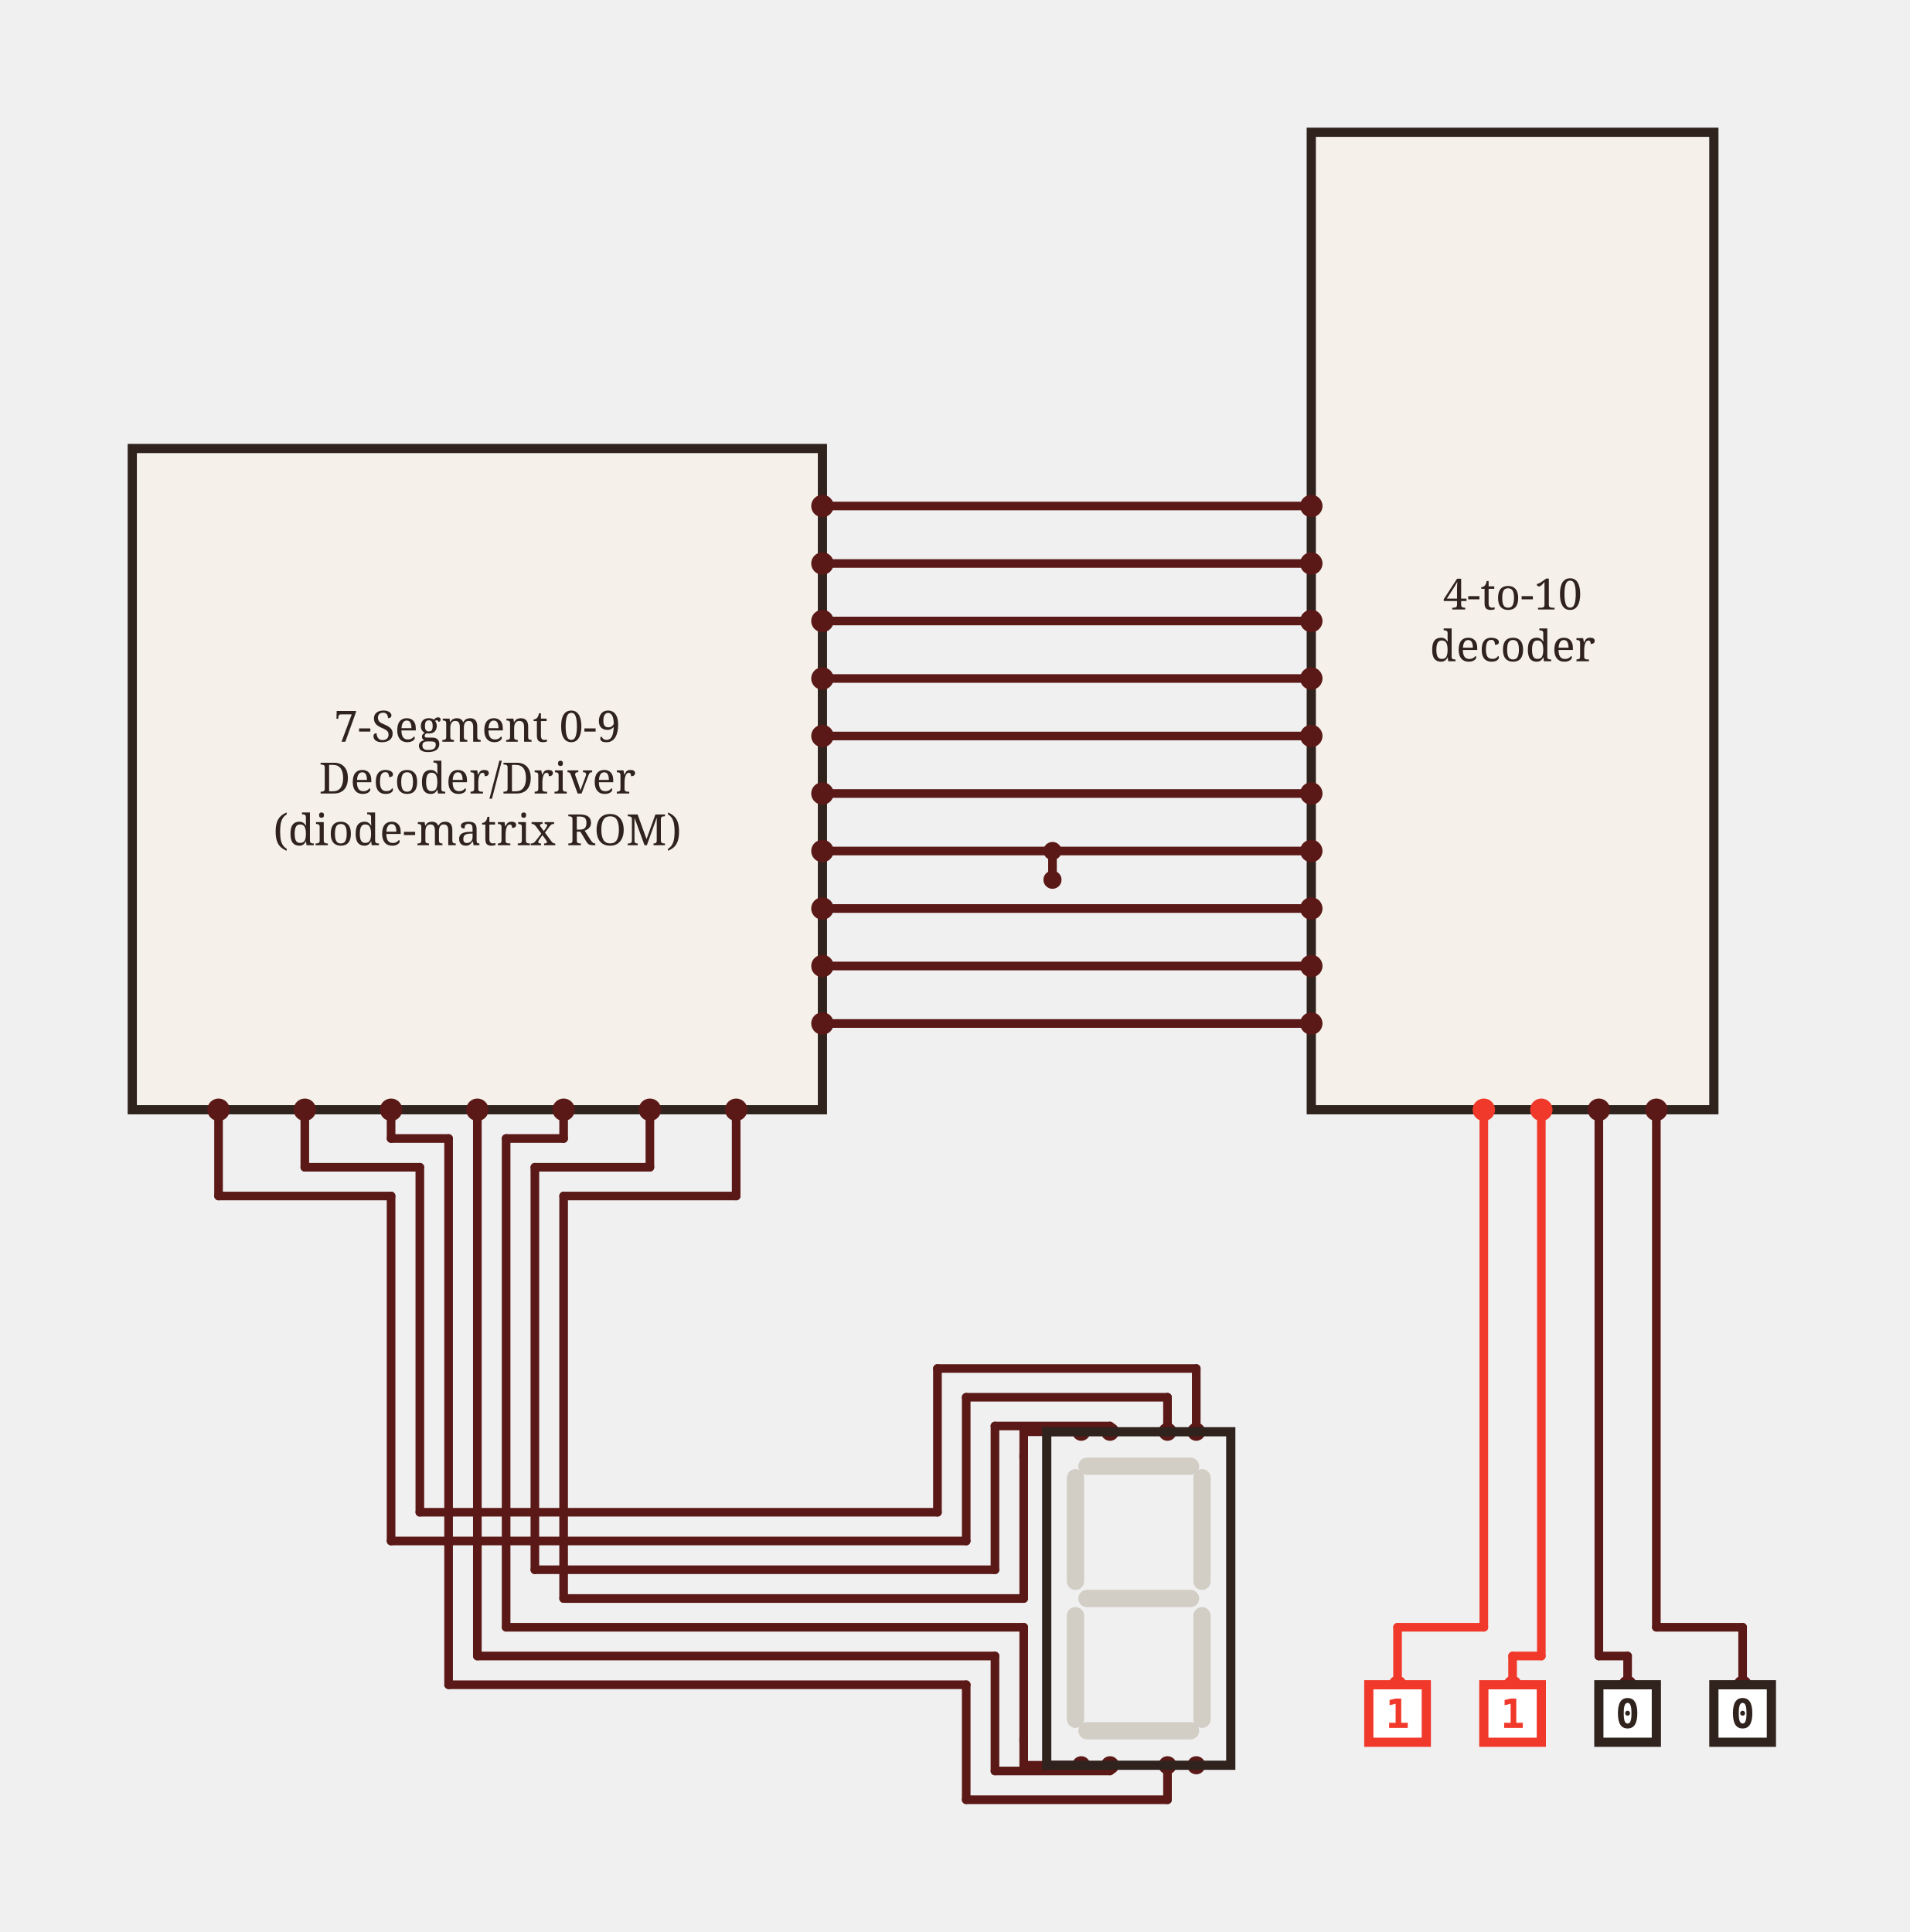
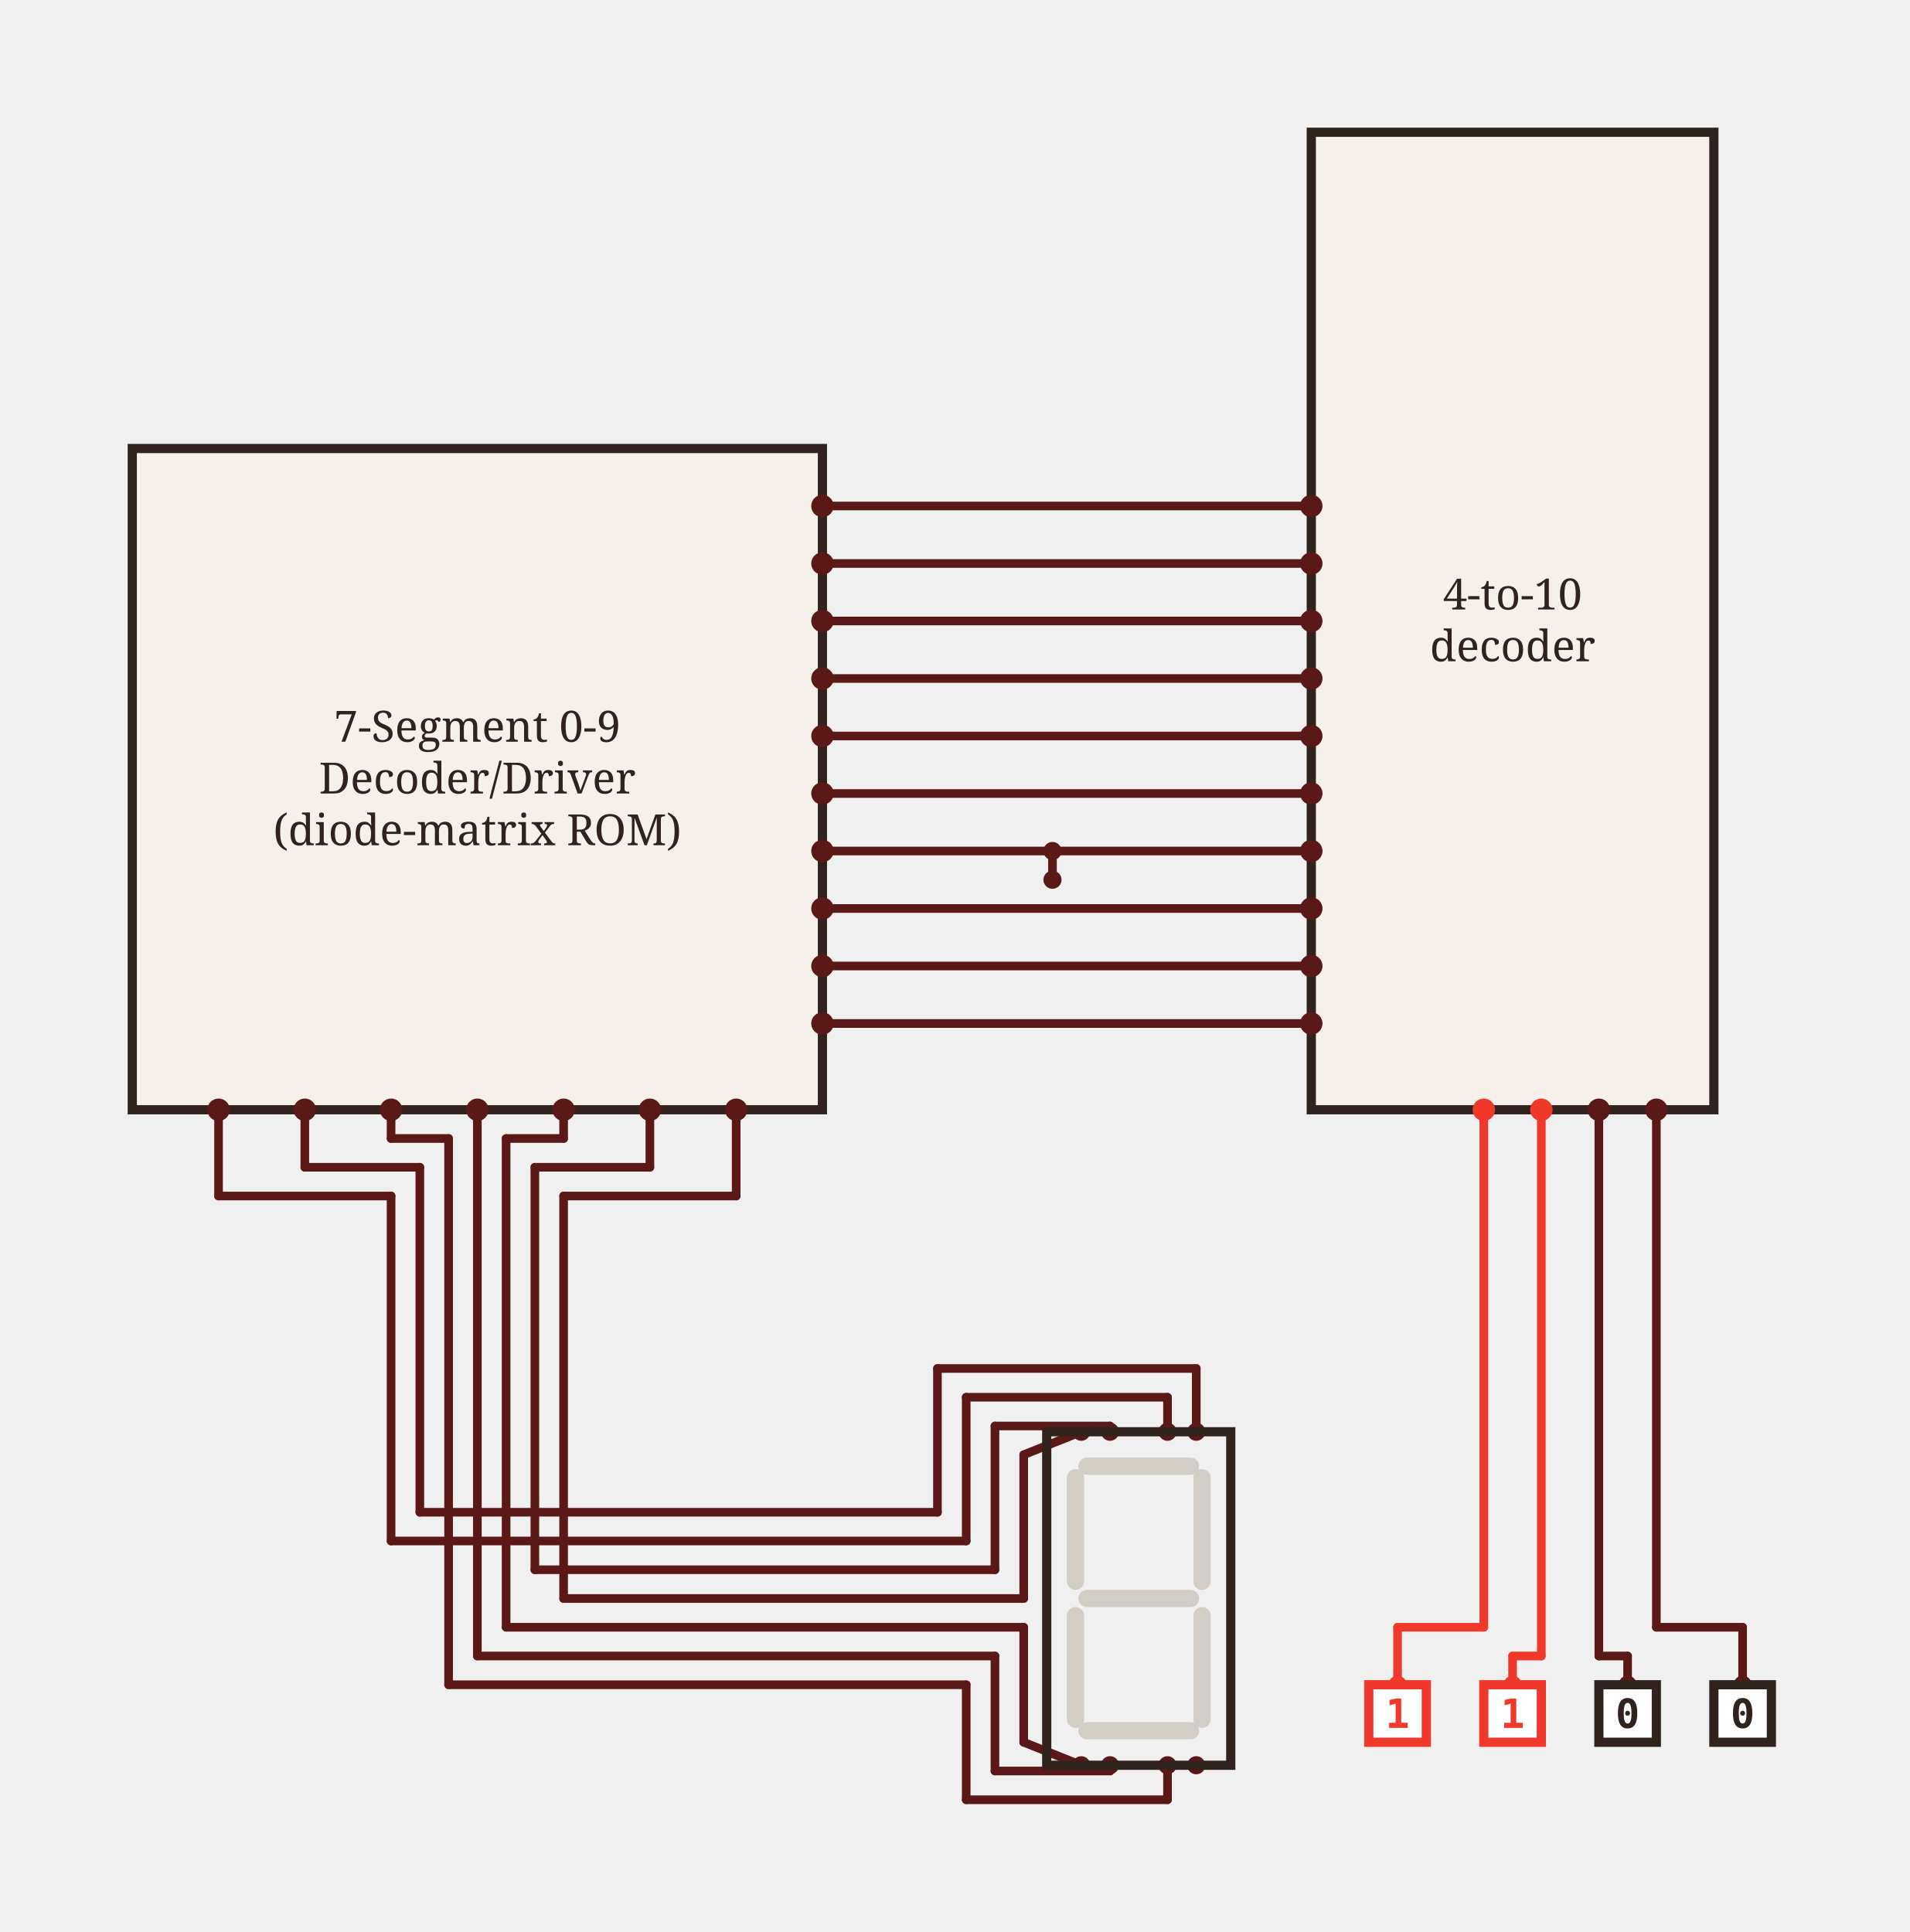
<svg xmlns="http://www.w3.org/2000/svg" width="1328" height="1344" viewBox="0 0 664 672">
  <g transform="translate(-284,-504)">
    <line x1="890" y1="1090" x2="890" y2="1070" stroke="#5a1816" stroke-width="3.0" stroke-linecap="round" />
    <line x1="850" y1="1090" x2="850" y2="1080" stroke="#5a1816" stroke-width="3.0" stroke-linecap="round" />
    <line x1="810" y1="1090" x2="810" y2="1080" stroke="#f0392a" stroke-width="3.0" stroke-linecap="round" />
    <line x1="770" y1="1090" x2="770" y2="1070" stroke="#f0392a" stroke-width="3.0" stroke-linecap="round" />
    <line x1="840" y1="1080" x2="850" y2="1080" stroke="#5a1816" stroke-width="3.0" stroke-linecap="round" />
    <line x1="840" y1="1080" x2="840" y2="890" stroke="#5a1816" stroke-width="3.0" stroke-linecap="round" />
    <line x1="890" y1="1070" x2="860" y2="1070" stroke="#5a1816" stroke-width="3.0" stroke-linecap="round" />
    <line x1="860" y1="1070" x2="860" y2="890" stroke="#5a1816" stroke-width="3.0" stroke-linecap="round" />
    <line x1="810" y1="1080" x2="820" y2="1080" stroke="#f0392a" stroke-width="3.0" stroke-linecap="round" />
    <line x1="820" y1="1080" x2="820" y2="890" stroke="#f0392a" stroke-width="3.0" stroke-linecap="round" />
    <line x1="770" y1="1070" x2="800" y2="1070" stroke="#f0392a" stroke-width="3.0" stroke-linecap="round" />
    <line x1="800" y1="1070" x2="800" y2="890" stroke="#f0392a" stroke-width="3.0" stroke-linecap="round" />
    <line x1="570" y1="860" x2="740" y2="860" stroke="#5a1816" stroke-width="3.0" stroke-linecap="round" />
    <line x1="570" y1="840" x2="740" y2="840" stroke="#5a1816" stroke-width="3.0" stroke-linecap="round" />
    <line x1="570" y1="820" x2="740" y2="820" stroke="#5a1816" stroke-width="3.0" stroke-linecap="round" />
    <line x1="570" y1="800" x2="650" y2="800" stroke="#5a1816" stroke-width="3.0" stroke-linecap="round" />
    <line x1="570" y1="780" x2="740" y2="780" stroke="#5a1816" stroke-width="3.0" stroke-linecap="round" />
    <line x1="570" y1="760" x2="740" y2="760" stroke="#5a1816" stroke-width="3.0" stroke-linecap="round" />
    <line x1="570" y1="740" x2="740" y2="740" stroke="#5a1816" stroke-width="3.0" stroke-linecap="round" />
    <line x1="570" y1="720" x2="740" y2="720" stroke="#5a1816" stroke-width="3.0" stroke-linecap="round" />
    <line x1="570" y1="700" x2="740" y2="700" stroke="#5a1816" stroke-width="3.0" stroke-linecap="round" />
    <line x1="570" y1="680" x2="740" y2="680" stroke="#5a1816" stroke-width="3.0" stroke-linecap="round" />
    <line x1="360" y1="890" x2="360" y2="920" stroke="#5a1816" stroke-width="3.0" stroke-linecap="round" />
    <line x1="390" y1="890" x2="390" y2="910" stroke="#5a1816" stroke-width="3.0" stroke-linecap="round" />
    <line x1="420" y1="890" x2="420" y2="900" stroke="#5a1816" stroke-width="3.0" stroke-linecap="round" />
    <line x1="450" y1="890" x2="450" y2="1080" stroke="#5a1816" stroke-width="3.0" stroke-linecap="round" />
    <line x1="480" y1="890" x2="480" y2="900" stroke="#5a1816" stroke-width="3.0" stroke-linecap="round" />
    <line x1="510" y1="890" x2="510" y2="910" stroke="#5a1816" stroke-width="3.0" stroke-linecap="round" />
    <line x1="540" y1="890" x2="540" y2="920" stroke="#5a1816" stroke-width="3.0" stroke-linecap="round" />
-     <polyline points="660,1002 640,1002 640,1010" fill="none" stroke="#5a1816" stroke-width="3.0" stroke-linecap="square" stroke-linejoin="miter" />
    <line x1="670" y1="1002" x2="670" y2="1000" stroke="#5a1816" stroke-width="3.0" stroke-linecap="round" />
    <line x1="690" y1="1002" x2="690" y2="990" stroke="#5a1816" stroke-width="3.0" stroke-linecap="round" />
    <line x1="700" y1="1002" x2="700" y2="980" stroke="#5a1816" stroke-width="3.0" stroke-linecap="round" />
-     <polyline points="660,1118 640,1118 640,1110" fill="none" stroke="#5a1816" stroke-width="3.0" stroke-linecap="square" stroke-linejoin="miter" />
    <line x1="670" y1="1118" x2="670" y2="1120" stroke="#5a1816" stroke-width="3.0" stroke-linecap="round" />
    <line x1="690" y1="1118" x2="690" y2="1130" stroke="#5a1816" stroke-width="3.0" stroke-linecap="round" />
    <line x1="700" y1="980" x2="610" y2="980" stroke="#5a1816" stroke-width="3.0" stroke-linecap="round" />
    <line x1="670" y1="1120" x2="630" y2="1120" stroke="#5a1816" stroke-width="3.0" stroke-linecap="round" />
    <line x1="640" y1="1110" x2="640" y2="1070" stroke="#5a1816" stroke-width="3.0" stroke-linecap="round" />
    <line x1="630" y1="1120" x2="630" y2="1080" stroke="#5a1816" stroke-width="3.0" stroke-linecap="round" />
    <line x1="690" y1="1130" x2="620" y2="1130" stroke="#5a1816" stroke-width="3.0" stroke-linecap="round" />
    <line x1="620" y1="1130" x2="620" y2="1090" stroke="#5a1816" stroke-width="3.0" stroke-linecap="round" />
    <line x1="640" y1="1070" x2="460" y2="1070" stroke="#5a1816" stroke-width="3.0" stroke-linecap="round" />
    <line x1="630" y1="1080" x2="450" y2="1080" stroke="#5a1816" stroke-width="3.0" stroke-linecap="round" />
    <line x1="620" y1="1090" x2="440" y2="1090" stroke="#5a1816" stroke-width="3.0" stroke-linecap="round" />
    <line x1="640" y1="1010" x2="640" y2="1060" stroke="#5a1816" stroke-width="3.0" stroke-linecap="round" />
    <line x1="670" y1="1000" x2="630" y2="1000" stroke="#5a1816" stroke-width="3.0" stroke-linecap="round" />
    <line x1="630" y1="1000" x2="630" y2="1050" stroke="#5a1816" stroke-width="3.0" stroke-linecap="round" />
    <line x1="690" y1="990" x2="620" y2="990" stroke="#5a1816" stroke-width="3.0" stroke-linecap="round" />
    <line x1="620" y1="990" x2="620" y2="1040" stroke="#5a1816" stroke-width="3.0" stroke-linecap="round" />
    <line x1="610" y1="980" x2="610" y2="1030" stroke="#5a1816" stroke-width="3.0" stroke-linecap="round" />
    <line x1="630" y1="1050" x2="470" y2="1050" stroke="#5a1816" stroke-width="3.0" stroke-linecap="round" />
    <line x1="620" y1="1040" x2="420" y2="1040" stroke="#5a1816" stroke-width="3.0" stroke-linecap="round" />
    <line x1="610" y1="1030" x2="430" y2="1030" stroke="#5a1816" stroke-width="3.0" stroke-linecap="round" />
    <line x1="640" y1="1060" x2="480" y2="1060" stroke="#5a1816" stroke-width="3.0" stroke-linecap="round" />
    <line x1="420" y1="900" x2="440" y2="900" stroke="#5a1816" stroke-width="3.0" stroke-linecap="round" />
    <line x1="440" y1="900" x2="440" y2="1090" stroke="#5a1816" stroke-width="3.0" stroke-linecap="round" />
    <line x1="390" y1="910" x2="430" y2="910" stroke="#5a1816" stroke-width="3.0" stroke-linecap="round" />
    <line x1="430" y1="910" x2="430" y2="1030" stroke="#5a1816" stroke-width="3.0" stroke-linecap="round" />
    <line x1="360" y1="920" x2="420" y2="920" stroke="#5a1816" stroke-width="3.0" stroke-linecap="round" />
    <line x1="420" y1="920" x2="420" y2="1040" stroke="#5a1816" stroke-width="3.0" stroke-linecap="round" />
    <line x1="480" y1="900" x2="460" y2="900" stroke="#5a1816" stroke-width="3.0" stroke-linecap="round" />
    <line x1="460" y1="900" x2="460" y2="1070" stroke="#5a1816" stroke-width="3.0" stroke-linecap="round" />
    <line x1="510" y1="910" x2="470" y2="910" stroke="#5a1816" stroke-width="3.0" stroke-linecap="round" />
    <line x1="540" y1="920" x2="480" y2="920" stroke="#5a1816" stroke-width="3.0" stroke-linecap="round" />
    <line x1="480" y1="920" x2="480" y2="1060" stroke="#5a1816" stroke-width="3.0" stroke-linecap="round" />
    <line x1="470" y1="910" x2="470" y2="1050" stroke="#5a1816" stroke-width="3.0" stroke-linecap="round" />
    <line x1="740" y1="800" x2="650" y2="800" stroke="#5a1816" stroke-width="3.0" stroke-linecap="round" />
    <line x1="650" y1="810" x2="650" y2="800" stroke="#5a1816" stroke-width="3.0" stroke-linecap="round" />
+     <line x1="660" y1="1002" x2="640" y2="1010" stroke="#5a1816" stroke-width="3.0" stroke-linecap="round" />
+     <line x1="660" y1="1118" x2="640" y2="1110" stroke="#5a1816" stroke-width="3.0" stroke-linecap="round" />
    <circle cx="890" cy="1090" r="3.15" fill="#5a1816" />
    <circle cx="850" cy="1090" r="3.15" fill="#5a1816" />
    <circle cx="810" cy="1090" r="3.15" fill="#f0392a" />
    <circle cx="770" cy="1090" r="3.15" fill="#f0392a" />
    <circle cx="570" cy="860" r="3.15" fill="#5a1816" />
    <circle cx="570" cy="840" r="3.15" fill="#5a1816" />
    <circle cx="570" cy="820" r="3.15" fill="#5a1816" />
    <circle cx="570" cy="800" r="3.15" fill="#5a1816" />
    <circle cx="570" cy="780" r="3.15" fill="#5a1816" />
    <circle cx="570" cy="760" r="3.15" fill="#5a1816" />
    <circle cx="570" cy="740" r="3.15" fill="#5a1816" />
    <circle cx="570" cy="720" r="3.15" fill="#5a1816" />
    <circle cx="570" cy="700" r="3.15" fill="#5a1816" />
    <circle cx="570" cy="680" r="3.15" fill="#5a1816" />
    <circle cx="360" cy="890" r="3.15" fill="#5a1816" />
    <circle cx="390" cy="890" r="3.15" fill="#5a1816" />
    <circle cx="420" cy="890" r="3.15" fill="#5a1816" />
    <circle cx="450" cy="890" r="3.15" fill="#5a1816" />
    <circle cx="480" cy="890" r="3.15" fill="#5a1816" />
    <circle cx="510" cy="890" r="3.15" fill="#5a1816" />
    <circle cx="540" cy="890" r="3.15" fill="#5a1816" />
    <circle cx="660" cy="1002" r="3.15" fill="#5a1816" />
    <circle cx="670" cy="1002" r="3.15" fill="#5a1816" />
    <circle cx="690" cy="1002" r="3.15" fill="#5a1816" />
    <circle cx="700" cy="1002" r="3.15" fill="#5a1816" />
    <circle cx="660" cy="1118" r="3.15" fill="#5a1816" />
    <circle cx="670" cy="1118" r="3.15" fill="#5a1816" />
    <circle cx="690" cy="1118" r="3.15" fill="#5a1816" />
    <circle cx="700" cy="1118" r="3.15" fill="#5a1816" />
    <circle cx="740" cy="860" r="3.15" fill="#5a1816" />
    <circle cx="740" cy="840" r="3.15" fill="#5a1816" />
    <circle cx="740" cy="820" r="3.15" fill="#5a1816" />
    <circle cx="740" cy="800" r="3.15" fill="#5a1816" />
    <circle cx="740" cy="780" r="3.15" fill="#5a1816" />
    <circle cx="740" cy="760" r="3.15" fill="#5a1816" />
    <circle cx="740" cy="740" r="3.15" fill="#5a1816" />
    <circle cx="740" cy="720" r="3.15" fill="#5a1816" />
    <circle cx="740" cy="700" r="3.15" fill="#5a1816" />
    <circle cx="740" cy="680" r="3.15" fill="#5a1816" />
    <circle cx="840" cy="890" r="3.15" fill="#5a1816" />
    <circle cx="860" cy="890" r="3.15" fill="#5a1816" />
    <circle cx="800" cy="890" r="3.15" fill="#f0392a" />
    <circle cx="820" cy="890" r="3.15" fill="#f0392a" />
    <circle cx="650" cy="810" r="3.15" fill="#5a1816" />
    <circle cx="650" cy="800" r="3.15" fill="#5a1816" />
    <rect x="880" y="1090" width="20" height="20" fill="#ffffff" stroke="#30231e" stroke-width="3.2" />
    <text x="890" y="1105" font-family="Fira Code, ui-monospace, monospace" font-size="14" font-weight="600" text-anchor="middle" fill="#30231e">0</text>
    <rect x="840" y="1090" width="20" height="20" fill="#ffffff" stroke="#30231e" stroke-width="3.2" />
    <text x="850" y="1105" font-family="Fira Code, ui-monospace, monospace" font-size="14" font-weight="600" text-anchor="middle" fill="#30231e">0</text>
    <rect x="800" y="1090" width="20" height="20" fill="#ffffff" stroke="#f0392a" stroke-width="3.2" />
    <text x="810" y="1105" font-family="Fira Code, ui-monospace, monospace" font-size="14" font-weight="600" text-anchor="middle" fill="#f0392a">1</text>
    <rect x="760" y="1090" width="20" height="20" fill="#ffffff" stroke="#f0392a" stroke-width="3.2" />
    <text x="770" y="1105" font-family="Fira Code, ui-monospace, monospace" font-size="14" font-weight="600" text-anchor="middle" fill="#f0392a">1</text>
    <g transform="translate(680,1060) rotate(0)">
      <rect x="-32" y="-58" width="64" height="116" fill="none" stroke="#30231e" stroke-width="3.2" />
      <path d="M -18 -46 L 18 -46" stroke="#d2cdc5" stroke-width="6" stroke-linecap="round" />
      <path d="M 22 -42 L 22 -6" stroke="#d2cdc5" stroke-width="6" stroke-linecap="round" />
      <path d="M 22 6 L 22 42" stroke="#d2cdc5" stroke-width="6" stroke-linecap="round" />
      <path d="M -18 46 L 18 46" stroke="#d2cdc5" stroke-width="6" stroke-linecap="round" />
      <path d="M -22 6 L -22 42" stroke="#d2cdc5" stroke-width="6" stroke-linecap="round" />
      <path d="M -22 -42 L -22 -6" stroke="#d2cdc5" stroke-width="6" stroke-linecap="round" />
      <path d="M -18 0 L 18 0" stroke="#d2cdc5" stroke-width="6" stroke-linecap="round" />
    </g>
    <rect x="330" y="660" width="240" height="230" fill="#f5f1ea" stroke="#30231e" stroke-width="3.2" />
    <text x="450.0" y="762.0" font-family="Young Serif, Georgia, serif" font-size="15" text-anchor="middle" fill="#30231e">7-Segment 0-9</text>
    <text x="450.0" y="780.0" font-family="Young Serif, Georgia, serif" font-size="15" text-anchor="middle" fill="#30231e">Decoder/Driver</text>
    <text x="450.0" y="798.0" font-family="Young Serif, Georgia, serif" font-size="15" text-anchor="middle" fill="#30231e">(diode-matrix ROM)</text>
    <circle cx="570" cy="860" r="3.9" fill="#5a1816" />
    <circle cx="570" cy="840" r="3.9" fill="#5a1816" />
    <circle cx="570" cy="820" r="3.9" fill="#5a1816" />
    <circle cx="570" cy="800" r="3.9" fill="#5a1816" />
    <circle cx="570" cy="780" r="3.9" fill="#5a1816" />
    <circle cx="570" cy="760" r="3.9" fill="#5a1816" />
    <circle cx="570" cy="740" r="3.9" fill="#5a1816" />
    <circle cx="570" cy="720" r="3.9" fill="#5a1816" />
    <circle cx="570" cy="700" r="3.9" fill="#5a1816" />
    <circle cx="570" cy="680" r="3.9" fill="#5a1816" />
    <circle cx="360" cy="890" r="3.9" fill="#5a1816" />
    <circle cx="390" cy="890" r="3.9" fill="#5a1816" />
    <circle cx="420" cy="890" r="3.9" fill="#5a1816" />
    <circle cx="450" cy="890" r="3.9" fill="#5a1816" />
    <circle cx="480" cy="890" r="3.9" fill="#5a1816" />
    <circle cx="510" cy="890" r="3.9" fill="#5a1816" />
    <circle cx="540" cy="890" r="3.9" fill="#5a1816" />
    <rect x="740" y="550" width="140" height="340" fill="#f5f1ea" stroke="#30231e" stroke-width="3.2" />
    <text x="810.0" y="716.0" font-family="Young Serif, Georgia, serif" font-size="15" text-anchor="middle" fill="#30231e">4-to-10</text>
    <text x="810.0" y="734.0" font-family="Young Serif, Georgia, serif" font-size="15" text-anchor="middle" fill="#30231e">decoder</text>
    <circle cx="840" cy="890" r="3.9" fill="#5a1816" />
    <circle cx="860" cy="890" r="3.9" fill="#5a1816" />
    <circle cx="800" cy="890" r="3.9" fill="#f0392a" />
    <circle cx="820" cy="890" r="3.9" fill="#f0392a" />
    <circle cx="740" cy="860" r="3.9" fill="#5a1816" />
    <circle cx="740" cy="840" r="3.9" fill="#5a1816" />
    <circle cx="740" cy="820" r="3.9" fill="#5a1816" />
    <circle cx="740" cy="800" r="3.9" fill="#5a1816" />
    <circle cx="740" cy="780" r="3.9" fill="#5a1816" />
    <circle cx="740" cy="760" r="3.9" fill="#5a1816" />
    <circle cx="740" cy="740" r="3.9" fill="#5a1816" />
    <circle cx="740" cy="720" r="3.9" fill="#5a1816" />
    <circle cx="740" cy="700" r="3.9" fill="#5a1816" />
    <circle cx="740" cy="680" r="3.9" fill="#5a1816" />
  </g>
</svg>
